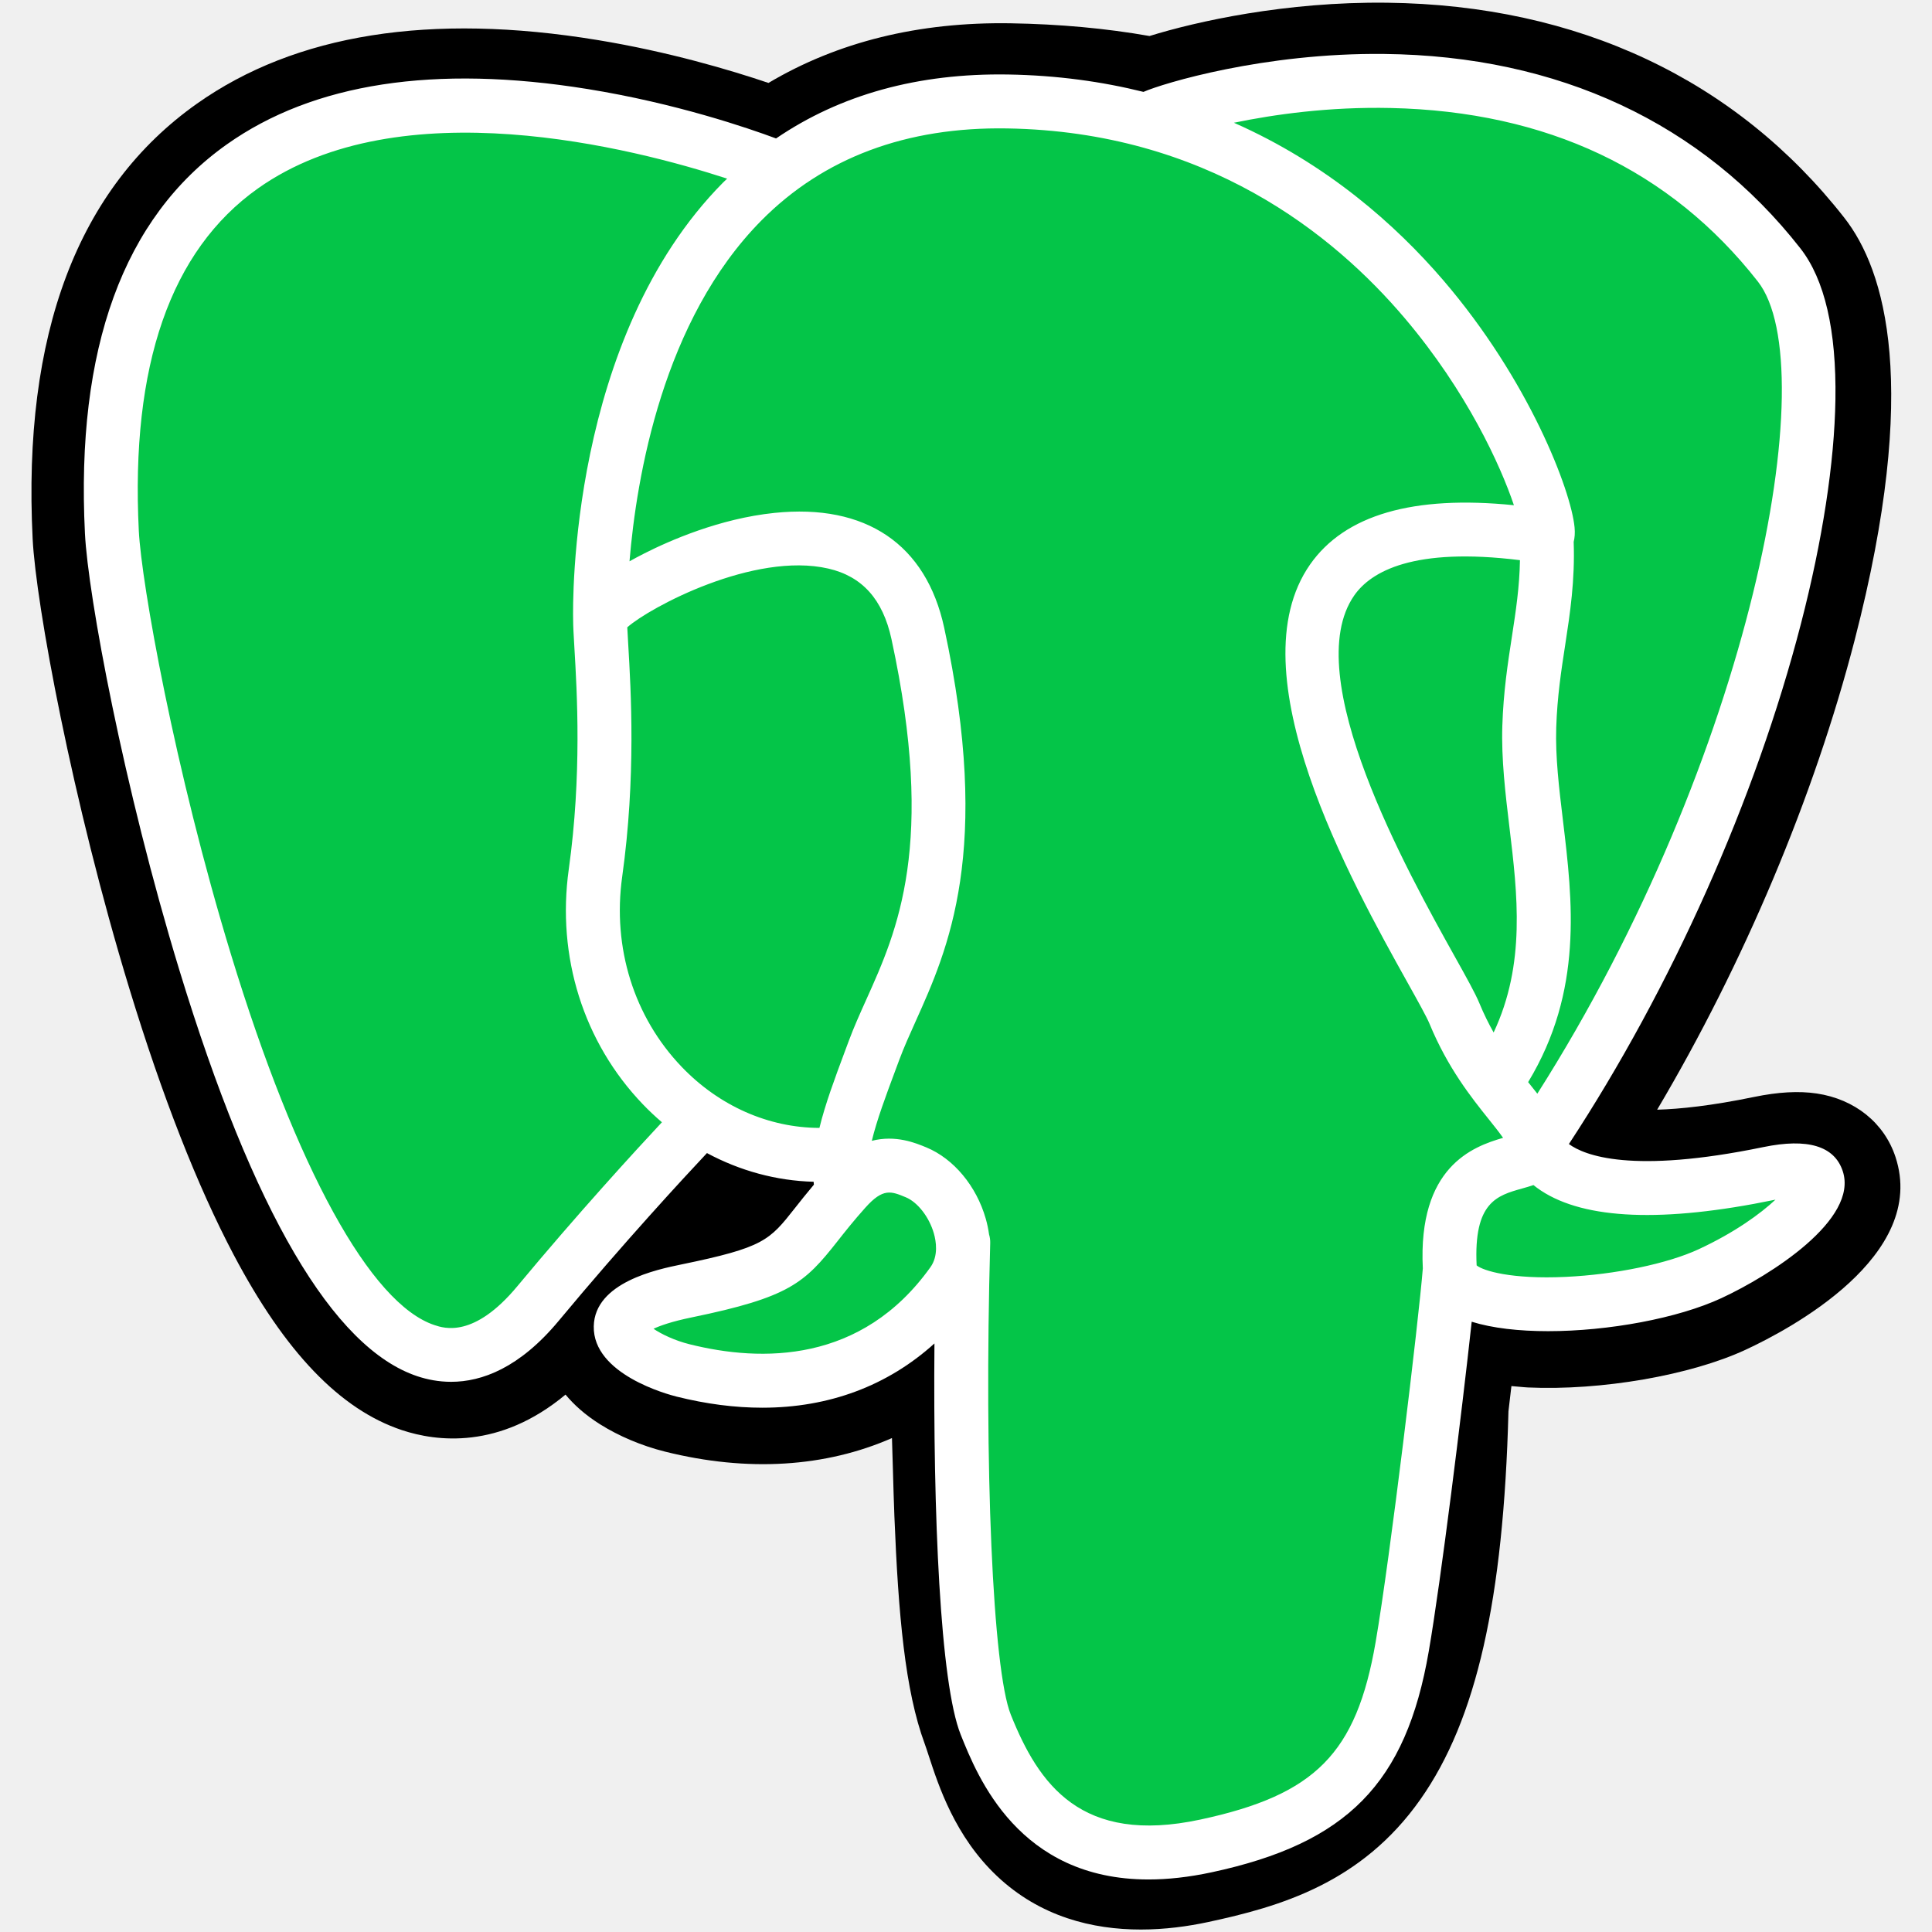
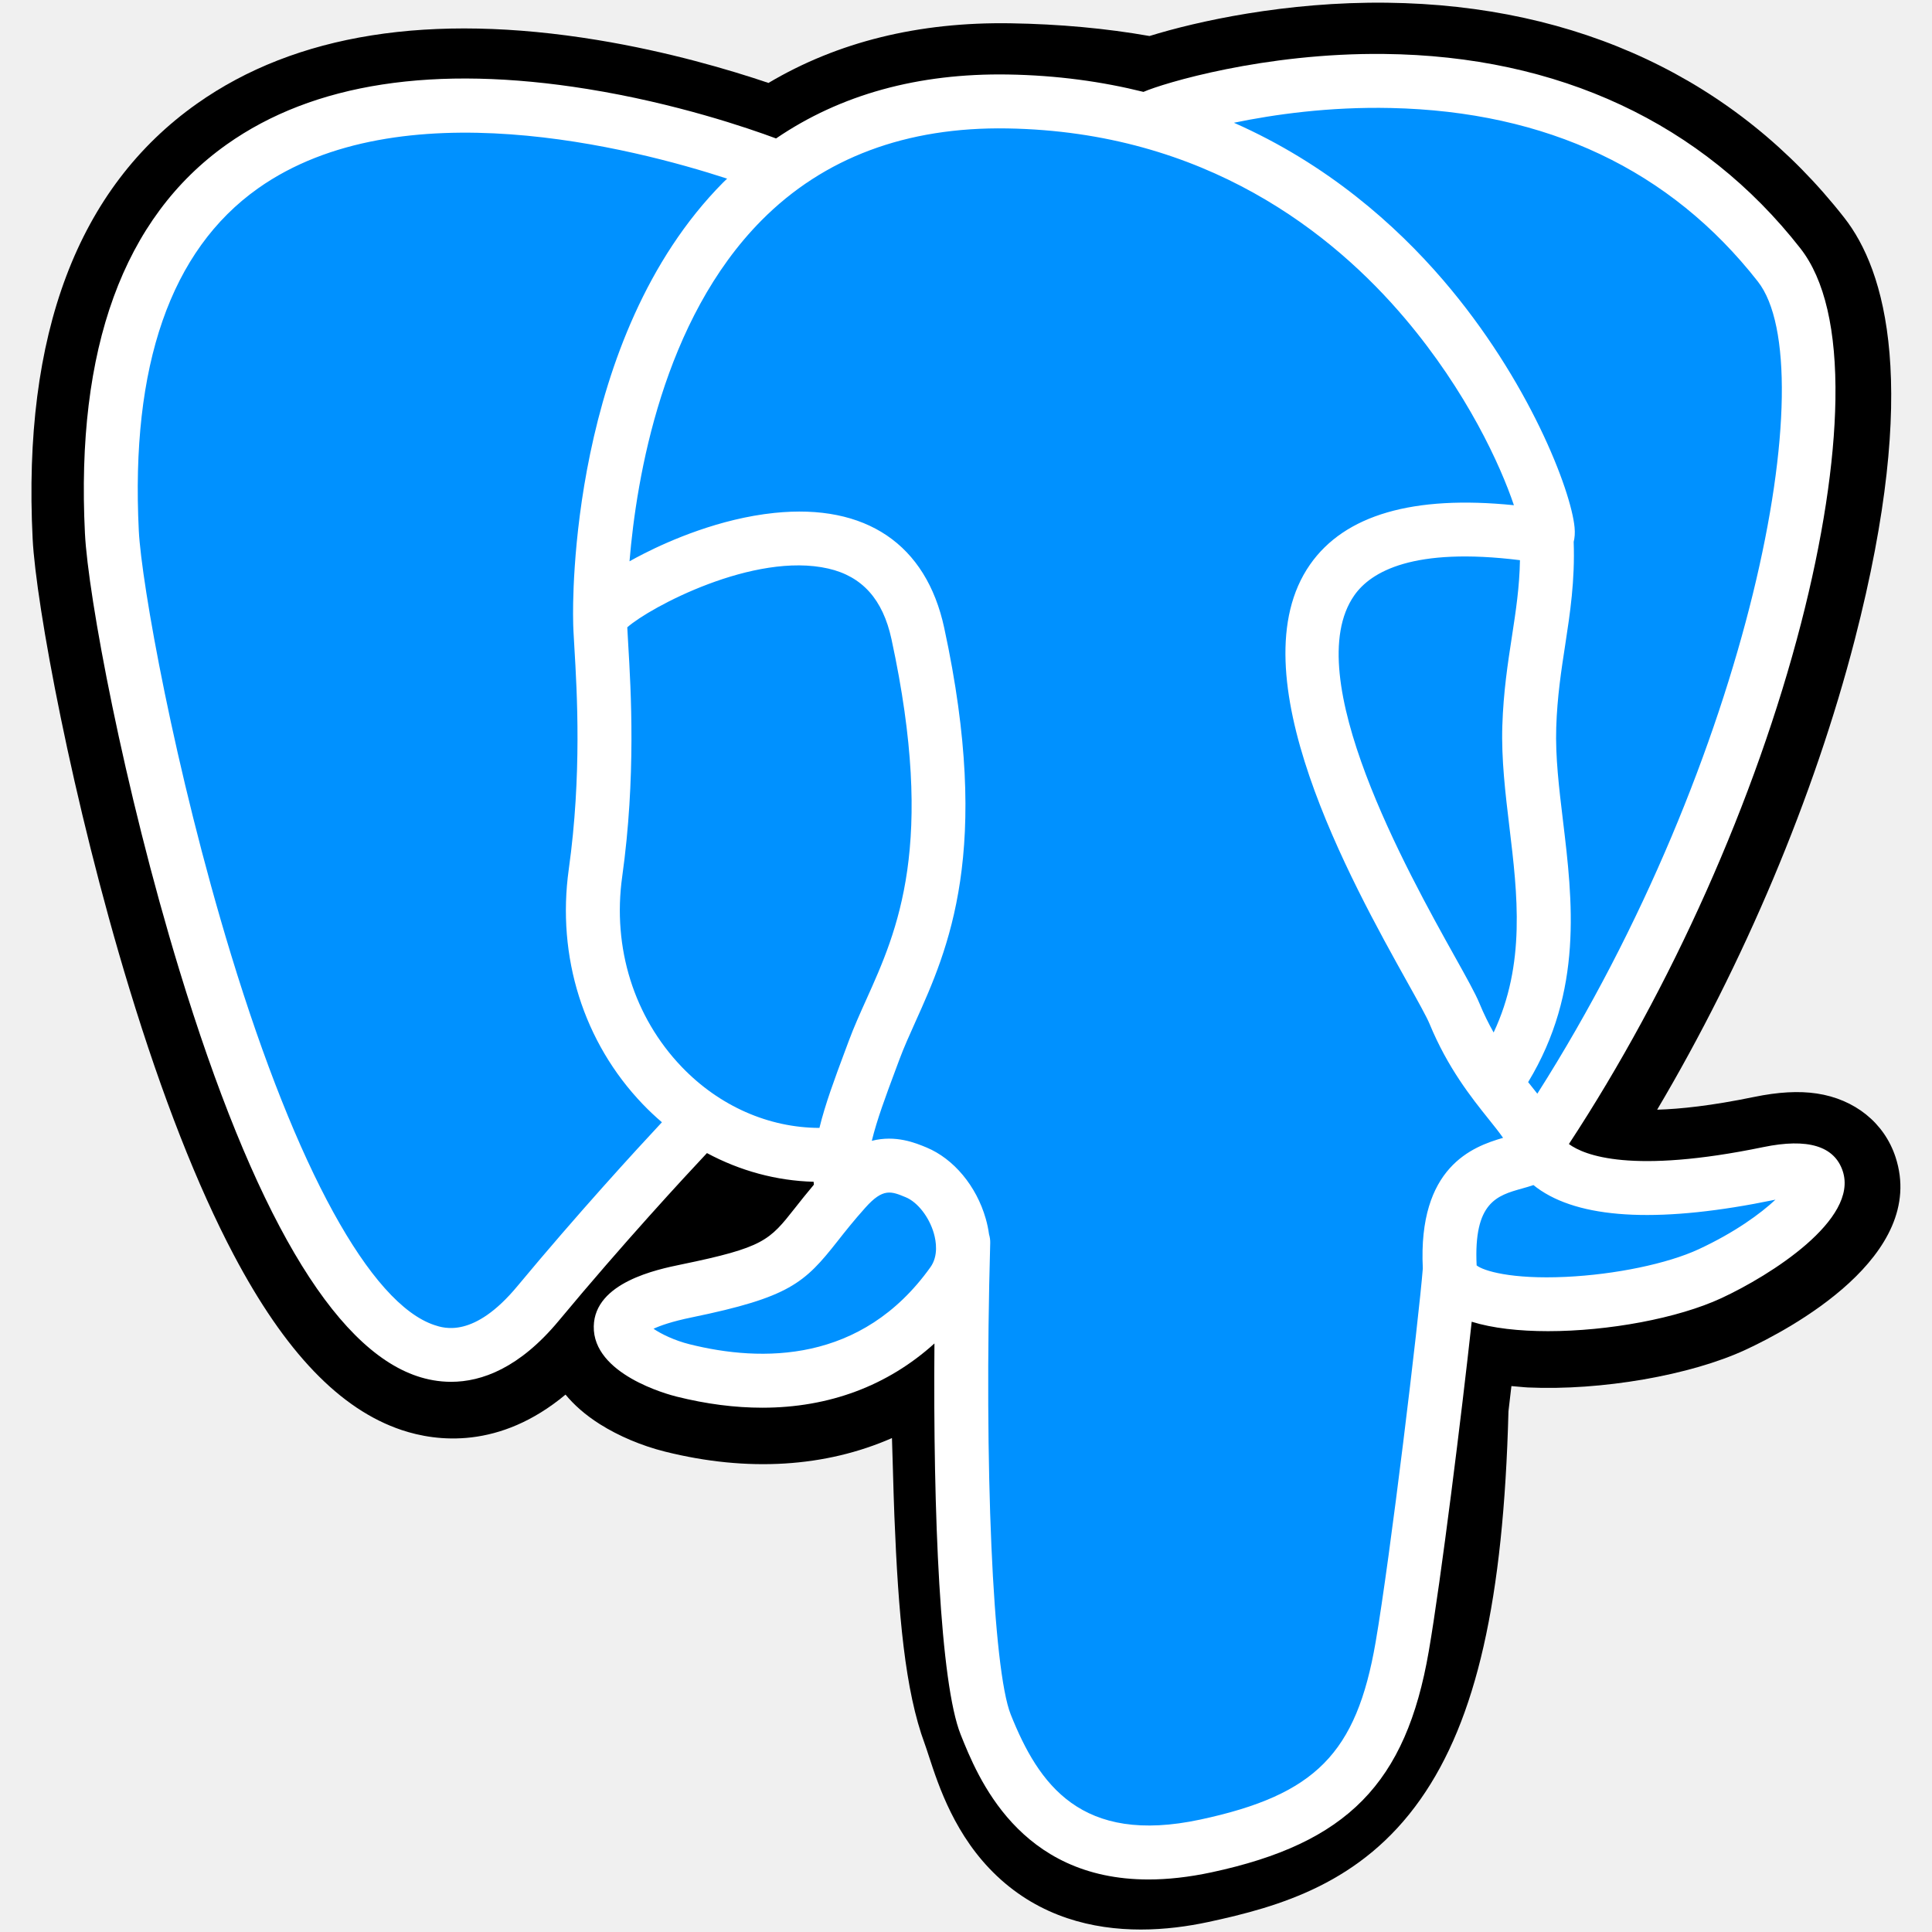
<svg xmlns="http://www.w3.org/2000/svg" viewBox="-4 0 264 264" version="1.1" preserveAspectRatio="xMidYMid" fill="#000000">
  <g id="SVGRepo_bgCarrier" stroke-width="0" />
  <g id="SVGRepo_tracerCarrier" stroke-linecap="round" stroke-linejoin="round" />
  <g id="SVGRepo_iconCarrier">
    <g>
      <path d="M255.008,158.086 C253.473,153.437 249.452,150.199 244.252,149.422 C241.8,149.056 238.992,149.212 235.669,149.897 C229.877,151.092 225.58,151.547 222.444,151.635 C234.281,131.65 243.906,108.86 249.447,87.407 C258.406,52.718 253.619,36.915 248.024,29.767 C233.217,10.848 211.614,0.683 185.552,0.372 C171.649,0.202 159.444,2.947 153.077,4.921 C147.149,3.875 140.775,3.291 134.086,3.183 C121.55,2.983 110.473,5.716 101.008,11.333 C95.767,9.561 87.358,7.063 77.646,5.469 C54.804,1.719 36.394,4.641 22.928,14.154 C6.622,25.672 -0.937,45.684 0.461,73.634 C0.905,82.508 5.869,109.508 13.685,135.114 C18.177,149.832 22.967,162.054 27.922,171.444 C34.949,184.759 42.468,192.6 50.909,195.416 C55.64,196.992 64.236,198.096 73.277,190.567 C74.423,191.954 75.952,193.333 77.981,194.614 C80.558,196.239 83.709,197.567 86.856,198.354 C98.197,201.189 108.82,200.48 117.883,196.506 C117.939,198.118 117.982,199.658 118.018,200.988 C118.079,203.145 118.138,205.26 118.217,207.238 C118.754,220.612 119.664,231.011 122.36,238.287 C122.508,238.688 122.707,239.297 122.917,239.944 C124.262,244.062 126.511,250.956 132.233,256.355 C138.158,261.948 145.325,263.663 151.889,263.663 C155.181,263.663 158.322,263.231 161.077,262.641 C170.897,260.536 182.05,257.33 190.118,245.842 C197.746,234.982 201.454,218.625 202.125,192.851 C202.212,192.123 202.292,191.427 202.369,190.764 C202.422,190.316 202.475,189.859 202.529,189.402 L204.326,189.56 L204.789,189.591 C214.791,190.047 227.021,187.926 234.532,184.437 C240.467,181.683 259.486,171.642 255.008,158.086" fill="#000000"> </path>
-       <path d="M237.906,160.722 C208.166,166.857 206.121,156.788 206.121,156.788 C237.522,110.195 250.648,51.052 239.32,36.577 C208.417,-2.908 154.922,15.766 154.029,16.25 L153.742,16.302 C147.866,15.082 141.291,14.356 133.9,14.235 C120.444,14.014 110.236,17.763 102.49,23.637 C102.49,23.637 7.06,-15.677 11.499,73.081 C12.443,91.963 38.563,215.954 69.717,178.503 C81.104,164.808 92.106,153.229 92.106,153.229 C97.571,156.859 104.113,158.711 110.971,158.046 L111.504,157.594 C111.338,159.294 111.414,160.957 111.717,162.926 C103.691,171.893 106.05,173.467 90.006,176.77 C73.771,180.116 83.308,186.072 89.535,187.629 C97.084,189.517 114.548,192.191 126.348,175.672 L125.878,177.557 C129.022,180.076 131.23,193.94 130.86,206.509 C130.49,219.077 130.243,227.706 132.721,234.446 C135.199,241.186 137.668,256.351 158.76,251.832 C176.383,248.055 185.516,238.268 186.787,221.943 C187.688,210.336 189.729,212.052 189.857,201.675 L191.494,196.763 C193.381,181.03 191.794,175.954 202.651,178.315 L205.29,178.547 C213.282,178.91 223.741,177.261 229.88,174.408 C243.098,168.274 250.938,158.031 237.904,160.722 L237.906,160.722" fill="#04c548"> </path>
-       <path d="M108.076,81.525 C105.397,81.152 102.969,81.497 101.741,82.427 C101.05,82.95 100.837,83.556 100.779,83.973 C100.625,85.078 101.4,86.3 101.875,86.93 C103.221,88.714 105.187,89.94 107.133,90.21 C107.415,90.249 107.696,90.268 107.975,90.268 C111.22,90.268 114.171,87.741 114.431,85.876 C114.756,83.54 111.365,81.983 108.076,81.525" fill="#04c548"> </path>
-       <path d="M196.86,81.599 L196.86,81.599 C196.604,79.768 193.346,79.246 190.254,79.676 C187.166,80.106 184.172,81.5 184.422,83.335 C184.623,84.762 187.199,87.198 190.249,87.198 C190.507,87.198 190.767,87.181 191.029,87.144 C193.065,86.862 194.559,85.569 195.268,84.824 C196.35,83.688 196.975,82.422 196.86,81.599" fill="#04c548"> </path>
+       <path d="M237.906,160.722 C208.166,166.857 206.121,156.788 206.121,156.788 C237.522,110.195 250.648,51.052 239.32,36.577 C208.417,-2.908 154.922,15.766 154.029,16.25 L153.742,16.302 C147.866,15.082 141.291,14.356 133.9,14.235 C120.444,14.014 110.236,17.763 102.49,23.637 C102.49,23.637 7.06,-15.677 11.499,73.081 C12.443,91.963 38.563,215.954 69.717,178.503 C81.104,164.808 92.106,153.229 92.106,153.229 C97.571,156.859 104.113,158.711 110.971,158.046 L111.504,157.594 C111.338,159.294 111.414,160.957 111.717,162.926 C103.691,171.893 106.05,173.467 90.006,176.77 C73.771,180.116 83.308,186.072 89.535,187.629 C97.084,189.517 114.548,192.191 126.348,175.672 L125.878,177.557 C129.022,180.076 131.23,193.94 130.86,206.509 C130.49,219.077 130.243,227.706 132.721,234.446 C135.199,241.186 137.668,256.351 158.76,251.832 C176.383,248.055 185.516,238.268 186.787,221.943 C187.688,210.336 189.729,212.052 189.857,201.675 L191.494,196.763 C193.381,181.03 191.794,175.954 202.651,178.315 L205.29,178.547 C213.282,178.91 223.741,177.261 229.88,174.408 C243.098,168.274 250.938,158.031 237.904,160.722 L237.906,160.722" fill="#0091FF"> </path>
+       <path d="M108.076,81.525 C105.397,81.152 102.969,81.497 101.741,82.427 C101.05,82.95 100.837,83.556 100.779,83.973 C100.625,85.078 101.4,86.3 101.875,86.93 C103.221,88.714 105.187,89.94 107.133,90.21 C107.415,90.249 107.696,90.268 107.975,90.268 C111.22,90.268 114.171,87.741 114.431,85.876 C114.756,83.54 111.365,81.983 108.076,81.525" fill="#0091FF"> </path>
+       <path d="M196.86,81.599 L196.86,81.599 C196.604,79.768 193.346,79.246 190.254,79.676 C187.166,80.106 184.172,81.5 184.422,83.335 C184.623,84.762 187.199,87.198 190.249,87.198 C190.507,87.198 190.767,87.181 191.029,87.144 C193.065,86.862 194.559,85.569 195.268,84.824 C196.35,83.688 196.975,82.422 196.86,81.599" fill="#0091FF"> </path>
      <path d="M247.802,160.025 C246.668,156.596 243.018,155.493 236.954,156.745 C218.949,160.461 212.501,157.887 210.384,156.328 C224.379,135.007 235.892,109.236 242.103,85.191 C245.045,73.801 246.67,63.223 246.803,54.602 C246.95,45.138 245.338,38.184 242.014,33.936 C228.612,16.811 208.942,7.625 185.132,7.373 C168.763,7.189 154.933,11.378 152.252,12.556 C146.606,11.152 140.451,10.29 133.75,10.18 C121.462,9.981 110.84,12.923 102.046,18.919 C98.226,17.498 88.354,14.109 76.281,12.164 C55.409,8.803 38.823,11.35 26.987,19.735 C12.864,29.741 6.344,47.627 7.607,72.894 C8.032,81.396 12.876,107.548 20.52,132.593 C30.582,165.557 41.519,184.218 53.028,188.057 C54.375,188.506 55.929,188.82 57.641,188.82 C61.839,188.82 66.986,186.928 72.341,180.49 C81.236,169.789 89.541,160.822 92.602,157.564 C97.126,159.992 102.096,161.348 107.179,161.484 C107.188,161.617 107.202,161.75 107.214,161.882 C106.194,163.092 105.357,164.152 104.644,165.057 C101.122,169.528 100.389,170.459 89.052,172.793 C85.827,173.459 77.261,175.224 77.136,181.228 C77,187.788 87.261,190.543 88.43,190.835 C92.504,191.855 96.429,192.358 100.172,192.358 C109.275,192.357 117.286,189.366 123.688,183.577 C123.491,206.963 124.466,230.007 127.274,237.028 C129.573,242.776 135.192,256.823 152.938,256.822 C155.542,256.822 158.408,256.519 161.561,255.843 C180.082,251.872 188.125,243.687 191.236,225.64 C192.901,215.995 195.758,192.964 197.102,180.61 C199.938,181.495 203.589,181.9 207.536,181.899 C215.768,181.899 225.267,180.15 231.224,177.385 C237.916,174.277 249.992,166.651 247.802,160.025 L247.802,160.025 Z M203.696,76.545 C203.635,80.192 203.133,83.503 202.601,86.959 C202.028,90.676 201.436,94.519 201.287,99.184 C201.14,103.724 201.707,108.445 202.255,113.009 C203.363,122.228 204.5,131.721 200.099,141.087 C199.415,139.872 198.754,138.546 198.149,137.078 C197.602,135.752 196.414,133.622 194.77,130.674 C188.37,119.198 173.385,92.324 181.056,81.358 C183.341,78.094 189.14,74.738 203.696,76.545 L203.696,76.545 Z M186.052,14.758 C207.386,15.229 224.261,23.21 236.21,38.478 C245.374,50.189 235.283,103.476 206.07,149.447 C205.781,149.08 205.488,148.71 205.184,148.33 C205.063,148.178 204.939,148.024 204.814,147.868 C212.363,135.401 210.887,123.066 209.573,112.13 C209.033,107.642 208.524,103.403 208.653,99.421 C208.787,95.2 209.345,91.581 209.885,88.081 C210.548,83.768 211.223,79.305 211.037,74.044 C211.176,73.492 211.232,72.84 211.159,72.066 C210.684,67.021 204.924,51.922 193.184,38.255 C186.762,30.781 177.397,22.416 164.61,16.774 C170.11,15.634 177.631,14.571 186.052,14.758 L186.052,14.758 Z M66.674,175.778 C60.774,182.872 56.7,181.512 55.36,181.066 C46.629,178.154 36.5,159.702 27.569,130.442 C19.841,105.124 15.325,79.665 14.967,72.526 C13.839,49.948 19.312,34.213 31.235,25.757 C50.639,11.997 82.541,20.233 95.36,24.41 C95.176,24.592 94.984,24.762 94.802,24.947 C73.766,46.191 74.265,82.488 74.317,84.706 C74.315,85.562 74.387,86.774 74.485,88.441 C74.847,94.546 75.521,105.908 73.721,118.775 C72.049,130.732 75.735,142.435 83.832,150.884 C84.67,151.758 85.545,152.58 86.449,153.352 C82.845,157.212 75.012,165.748 66.674,175.778 L66.674,175.778 Z M89.153,145.785 C82.627,138.975 79.663,129.503 81.02,119.796 C82.92,106.203 82.219,94.365 81.842,88.005 C81.789,87.115 81.743,86.335 81.715,85.72 C84.788,82.995 99.029,75.365 109.184,77.692 C113.819,78.753 116.643,81.909 117.817,87.337 C123.893,115.44 118.621,127.153 114.385,136.566 C113.512,138.505 112.687,140.338 111.983,142.234 L111.437,143.7 C110.055,147.406 108.769,150.852 107.972,154.124 C101.034,154.103 94.285,151.14 89.153,145.785 L89.153,145.785 Z M90.218,183.685 C88.192,183.179 86.37,182.3 85.301,181.571 C86.194,181.15 87.783,180.579 90.539,180.012 C103.876,177.266 105.936,175.328 110.434,169.617 C111.465,168.308 112.634,166.823 114.253,165.015 C114.253,165.014 114.254,165.014 114.255,165.013 C116.666,162.313 117.769,162.771 119.769,163.601 C121.39,164.272 122.969,166.303 123.609,168.539 C123.912,169.595 124.252,171.6 123.139,173.159 C113.743,186.315 100.051,186.146 90.218,183.685 L90.218,183.685 Z M160.017,248.637 C143.701,252.133 137.924,243.808 134.117,234.291 C131.66,228.147 130.452,200.44 131.309,169.844 C131.32,169.437 131.262,169.043 131.15,168.674 C131.052,167.96 130.902,167.238 130.694,166.512 C129.42,162.06 126.315,158.336 122.59,156.792 C121.11,156.179 118.394,155.054 115.13,155.889 C115.826,153.021 117.033,149.782 118.342,146.275 L118.891,144.8 C119.509,143.137 120.285,141.414 121.105,139.59 C125.538,129.742 131.609,116.253 125.02,85.78 C122.552,74.366 114.31,68.792 101.816,70.087 C94.325,70.862 87.473,73.884 84.055,75.617 C83.32,75.989 82.648,76.349 82.02,76.699 C82.974,65.199 86.578,43.707 100.061,30.11 C108.549,21.549 119.854,17.321 133.628,17.549 C160.769,17.993 178.172,31.921 187.994,43.528 C196.458,53.529 201.041,63.604 202.87,69.037 C189.115,67.639 179.76,70.354 175.018,77.134 C164.701,91.882 180.662,120.506 188.333,134.263 C189.74,136.784 190.954,138.963 191.336,139.889 C193.834,145.943 197.068,149.985 199.429,152.935 C200.153,153.839 200.855,154.716 201.389,155.482 C197.223,156.683 189.74,159.458 190.422,173.329 C189.872,180.289 185.961,212.875 183.974,224.388 C181.351,239.598 175.754,245.263 160.017,248.637 L160.017,248.637 Z M228.121,170.701 C223.861,172.678 216.732,174.162 209.96,174.48 C202.479,174.83 198.672,173.642 197.776,172.911 C197.355,164.267 200.573,163.364 203.978,162.408 C204.513,162.257 205.035,162.111 205.539,161.935 C205.852,162.19 206.195,162.443 206.571,162.691 C212.583,166.659 223.306,167.087 238.445,163.962 C238.5,163.951 238.556,163.94 238.611,163.929 C236.569,165.838 233.075,168.4 228.121,170.701 L228.121,170.701 Z" fill="#FFFFFF"> </path>
    </g>
  </g>
</svg>
